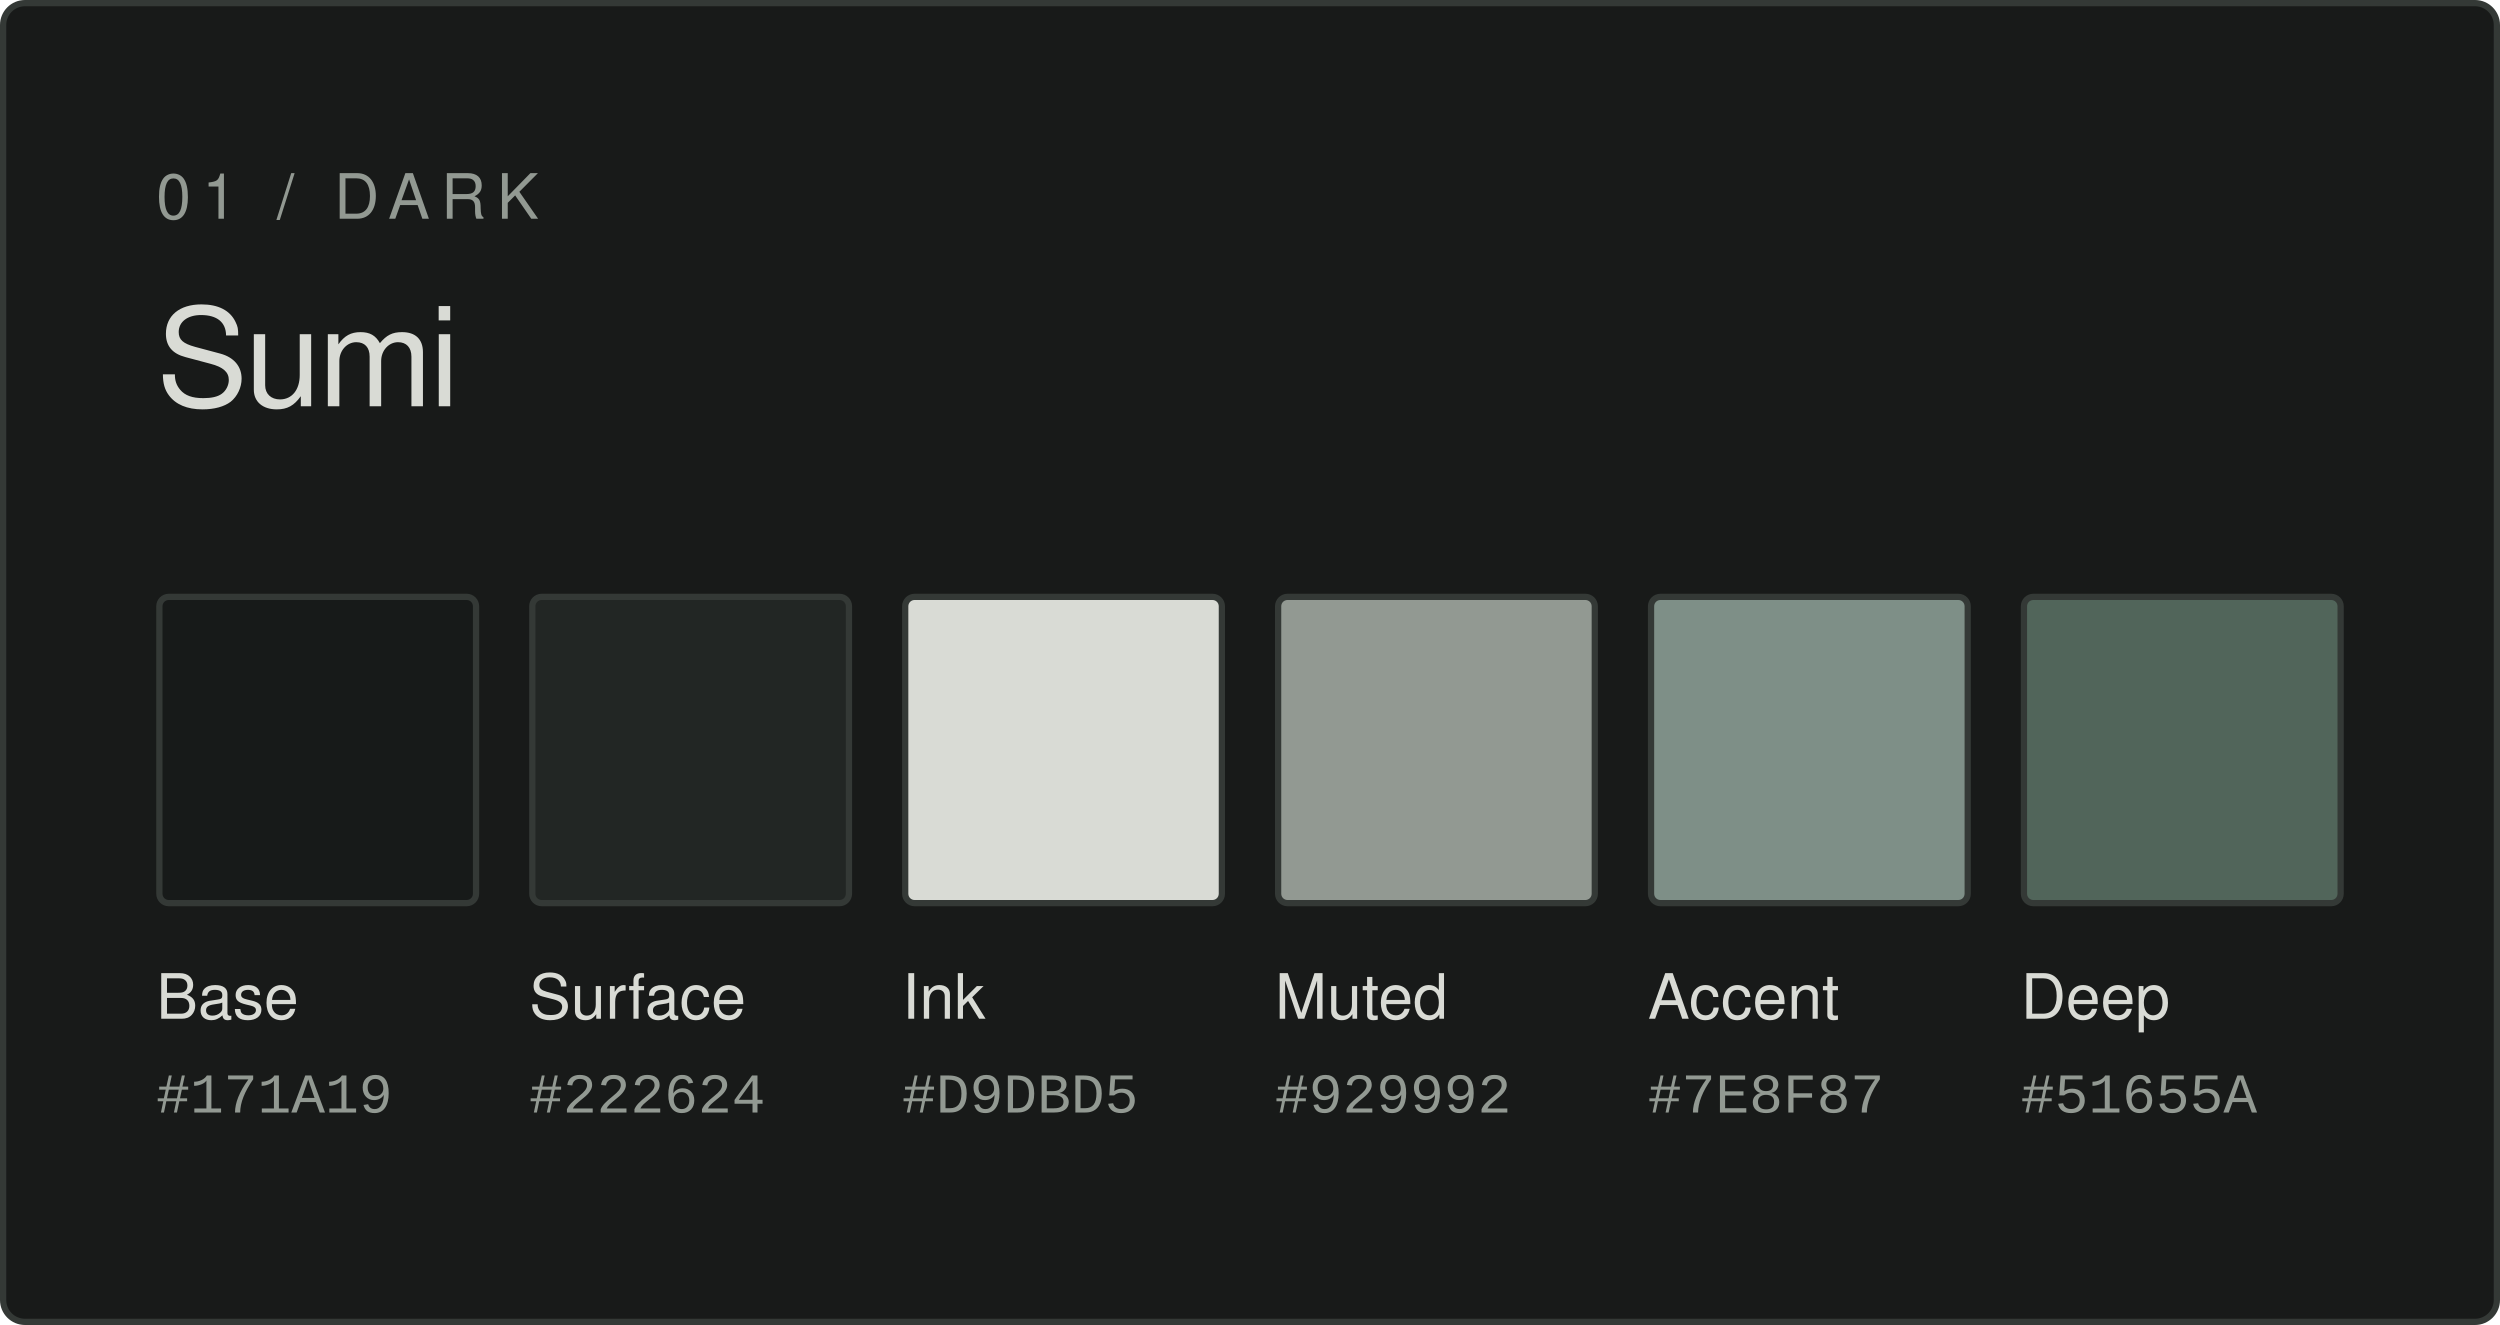
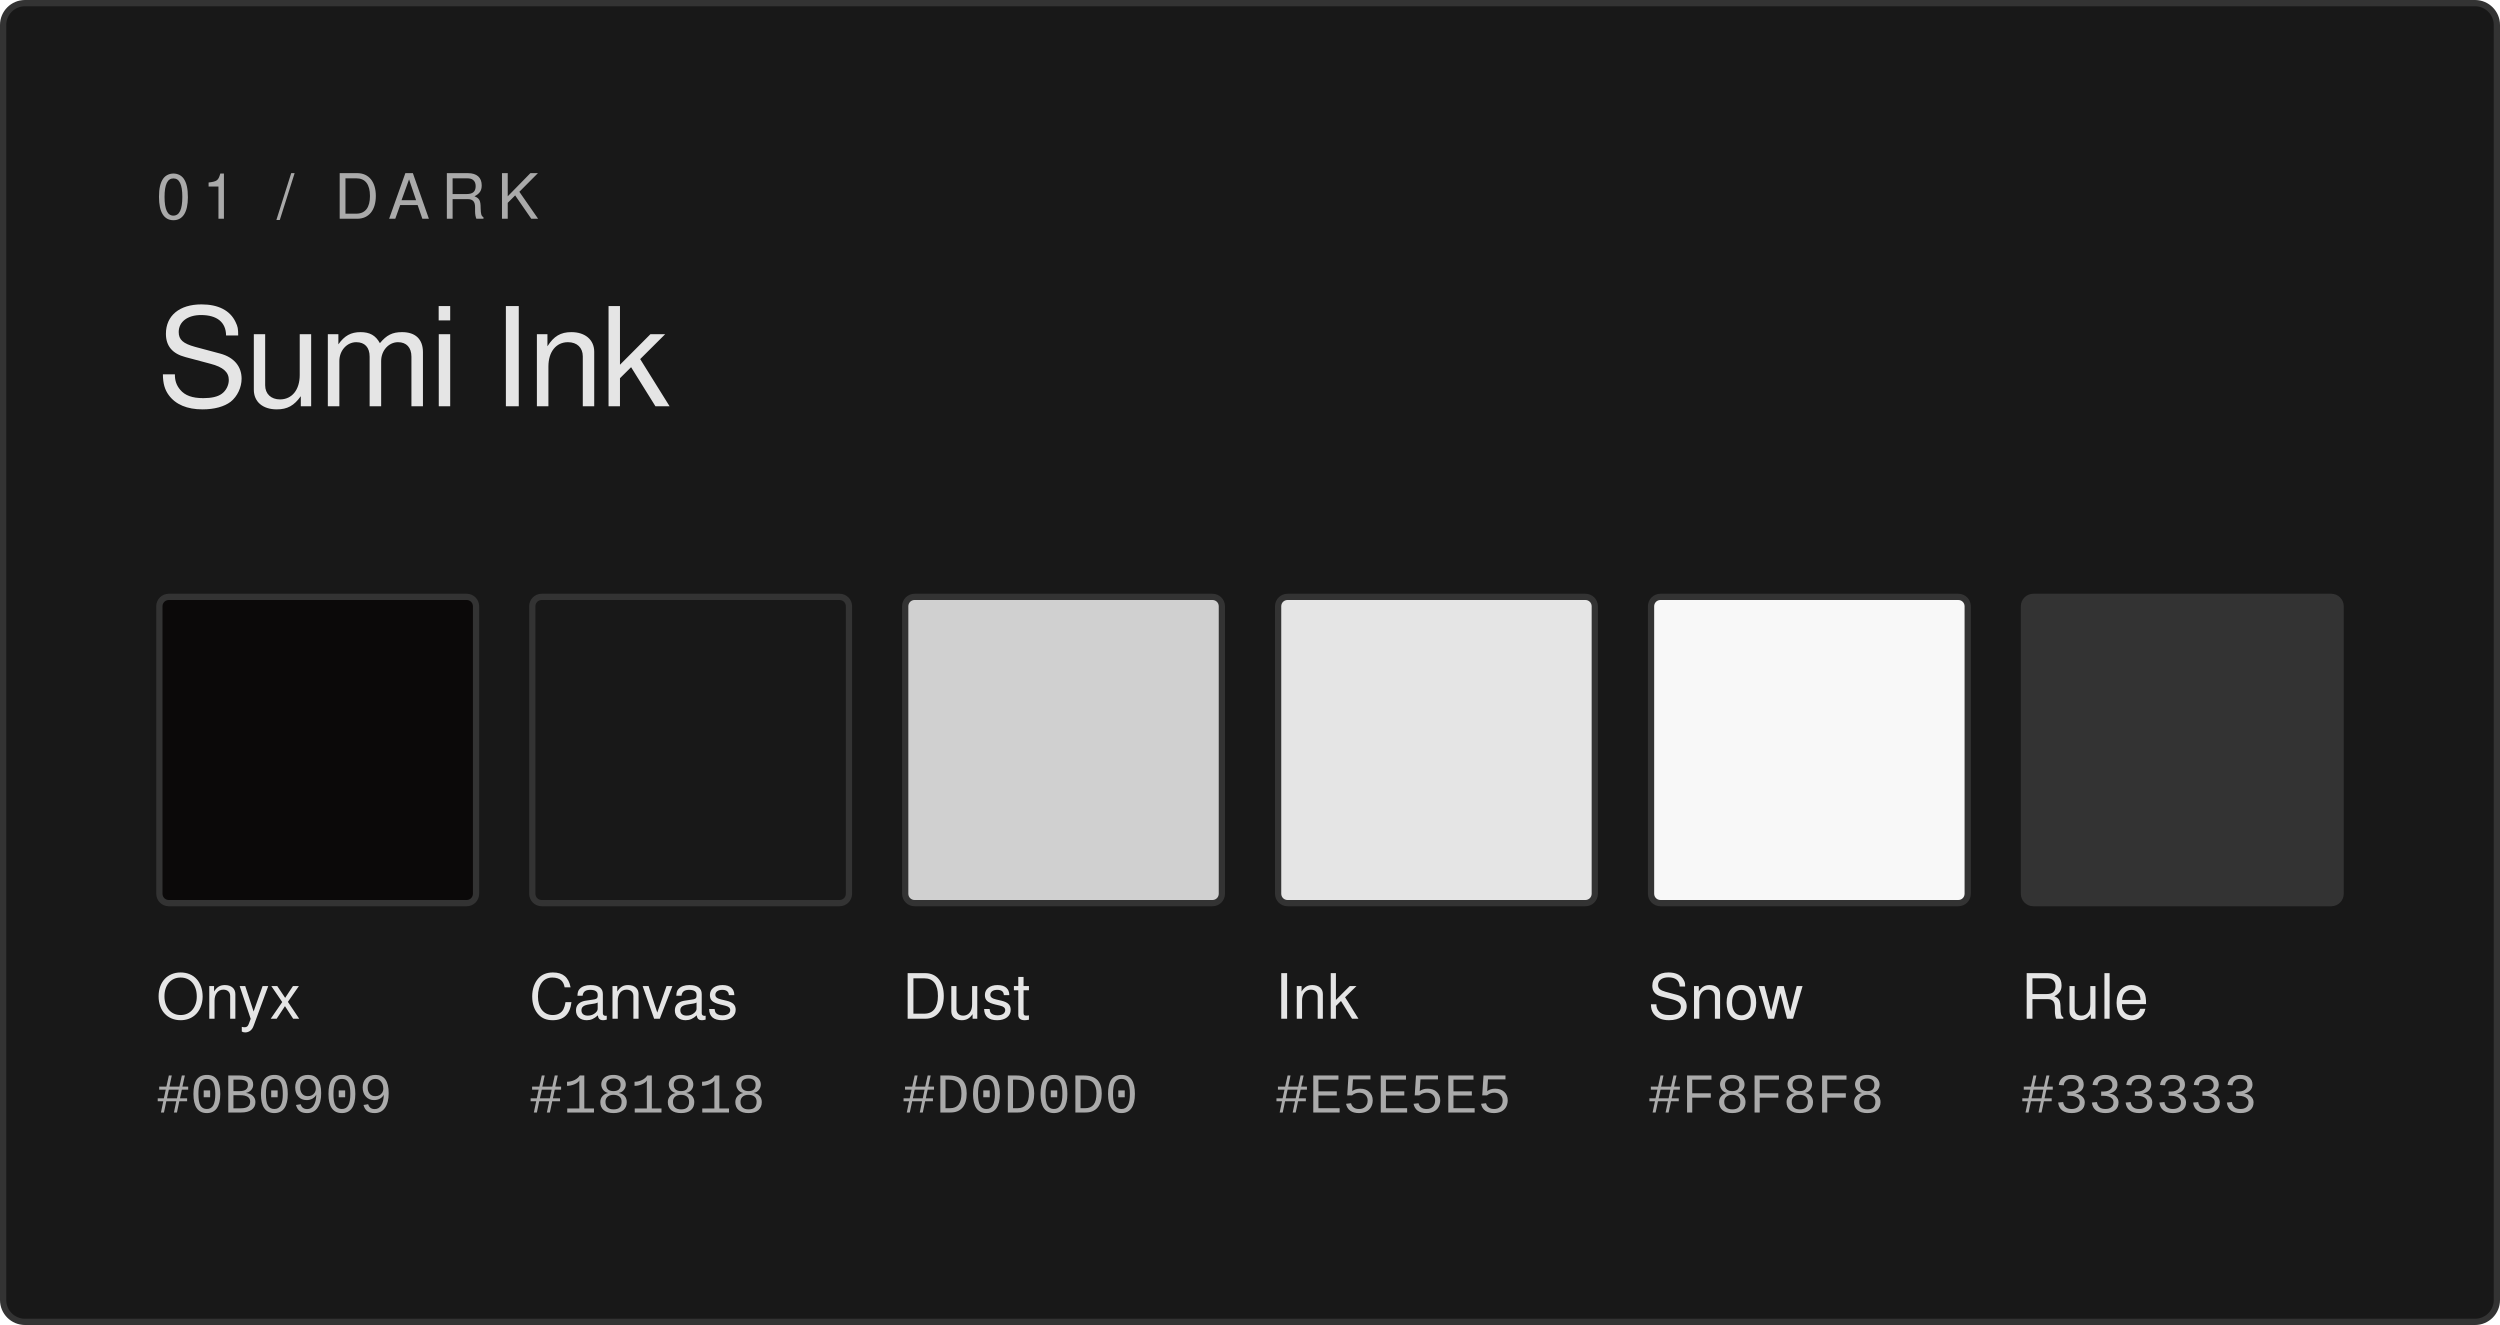
<svg xmlns="http://www.w3.org/2000/svg" width="400" height="212" viewBox="0 0 400 212" role="img" aria-labelledby="title description">
-   <rect x="0.5" y="0.5" width="399" height="211" rx="3.5" fill="#181A19" stroke="#343936" />
-   <g font-family="-apple-system, BlinkMacSystemFont, 'Segoe UI', Helvetica, Arial, sans-serif" fill="#D9DBD5">
-     <text x="25" y="35" fill="#929992" font-size="10" letter-spacing="1.8">01 / DARK</text>
-     <text x="25" y="65" font-size="22" font-weight="500" letter-spacing="-0.5">Sumi</text>
+   <rect x="0.5" y="0.5" width="399" height="211" rx="3.5" fill="#181818" stroke="#333333" />
+   <g font-family="-apple-system, BlinkMacSystemFont, 'Segoe UI', Helvetica, Arial, sans-serif" fill="#E5E5E5">
+     <text x="25" y="35" fill="#AAAAAA" font-size="10" letter-spacing="1.8">01 / DARK</text>
+     <text x="25" y="65" font-size="22" font-weight="500" letter-spacing="-0.5">Sumi Ink</text>
    <g transform="translate(25 0)">
-       <rect x="0.5" y="95.5" width="50.667" height="49" rx="1.5" fill="#171A19" stroke="#343936" />
-       <text y="163" font-size="10">Base</text>
-       <text y="178" fill="#929992" font-family="'SFMono-Regular', Consolas, 'Liberation Mono', monospace" font-size="9">#171A19</text>
+       <rect x="0.5" y="95.5" width="50.667" height="49" rx="1.5" fill="#0B0909" stroke="#333333" />
+       <text y="163" font-size="10">Onyx</text>
+       <text y="178" fill="#AAAAAA" font-family="'SFMono-Regular', Consolas, 'Liberation Mono', monospace" font-size="9">#0B0909</text>
    </g>
    <g transform="translate(84.6667 0)">
-       <rect x="0.5" y="95.5" width="50.667" height="49" rx="1.5" fill="#222624" stroke="#343936" />
-       <text y="163" font-size="10">Surface</text>
-       <text y="178" fill="#929992" font-family="'SFMono-Regular', Consolas, 'Liberation Mono', monospace" font-size="9">#222624</text>
+       <rect x="0.5" y="95.5" width="50.667" height="49" rx="1.5" fill="#181818" stroke="#333333" />
+       <text y="163" font-size="10">Canvas</text>
+       <text y="178" fill="#AAAAAA" font-family="'SFMono-Regular', Consolas, 'Liberation Mono', monospace" font-size="9">#181818</text>
    </g>
    <g transform="translate(144.3333 0)">
-       <rect x="0.5" y="95.5" width="50.667" height="49" rx="1.5" fill="#D9DBD5" stroke="#343936" />
-       <text y="163" font-size="10">Ink</text>
-       <text y="178" fill="#929992" font-family="'SFMono-Regular', Consolas, 'Liberation Mono', monospace" font-size="9">#D9DBD5</text>
+       <rect x="0.5" y="95.5" width="50.667" height="49" rx="1.5" fill="#D0D0D0" stroke="#333333" />
+       <text y="163" font-size="10">Dust</text>
+       <text y="178" fill="#AAAAAA" font-family="'SFMono-Regular', Consolas, 'Liberation Mono', monospace" font-size="9">#D0D0D0</text>
    </g>
    <g transform="translate(204 0)">
-       <rect x="0.5" y="95.5" width="50.667" height="49" rx="1.5" fill="#929992" stroke="#343936" />
-       <text y="163" font-size="10">Muted</text>
-       <text y="178" fill="#929992" font-family="'SFMono-Regular', Consolas, 'Liberation Mono', monospace" font-size="9">#929992</text>
+       <rect x="0.5" y="95.5" width="50.667" height="49" rx="1.5" fill="#E5E5E5" stroke="#333333" />
+       <text y="163" font-size="10">Ink</text>
+       <text y="178" fill="#AAAAAA" font-family="'SFMono-Regular', Consolas, 'Liberation Mono', monospace" font-size="9">#E5E5E5</text>
    </g>
    <g transform="translate(263.6667 0)">
-       <rect x="0.5" y="95.5" width="50.667" height="49" rx="1.5" fill="#7E8F87" stroke="#343936" />
-       <text y="163" font-size="10">Accent</text>
-       <text y="178" fill="#929992" font-family="'SFMono-Regular', Consolas, 'Liberation Mono', monospace" font-size="9">#7E8F87</text>
+       <rect x="0.5" y="95.5" width="50.667" height="49" rx="1.5" fill="#F8F8F8" stroke="#333333" />
+       <text y="163" font-size="10">Snow</text>
+       <text y="178" fill="#AAAAAA" font-family="'SFMono-Regular', Consolas, 'Liberation Mono', monospace" font-size="9">#F8F8F8</text>
    </g>
    <g transform="translate(323.3333 0)">
-       <rect x="0.5" y="95.5" width="50.667" height="49" rx="1.5" fill="#51655A" stroke="#343936" />
-       <text y="163" font-size="10">Deep</text>
-       <text y="178" fill="#929992" font-family="'SFMono-Regular', Consolas, 'Liberation Mono', monospace" font-size="9">#51655A</text>
+       <rect x="0.5" y="95.5" width="50.667" height="49" rx="1.5" fill="#333333" stroke="#333333" />
+       <text y="163" font-size="10">Rule</text>
+       <text y="178" fill="#AAAAAA" font-family="'SFMono-Regular', Consolas, 'Liberation Mono', monospace" font-size="9">#333333</text>
    </g>
  </g>
</svg>
